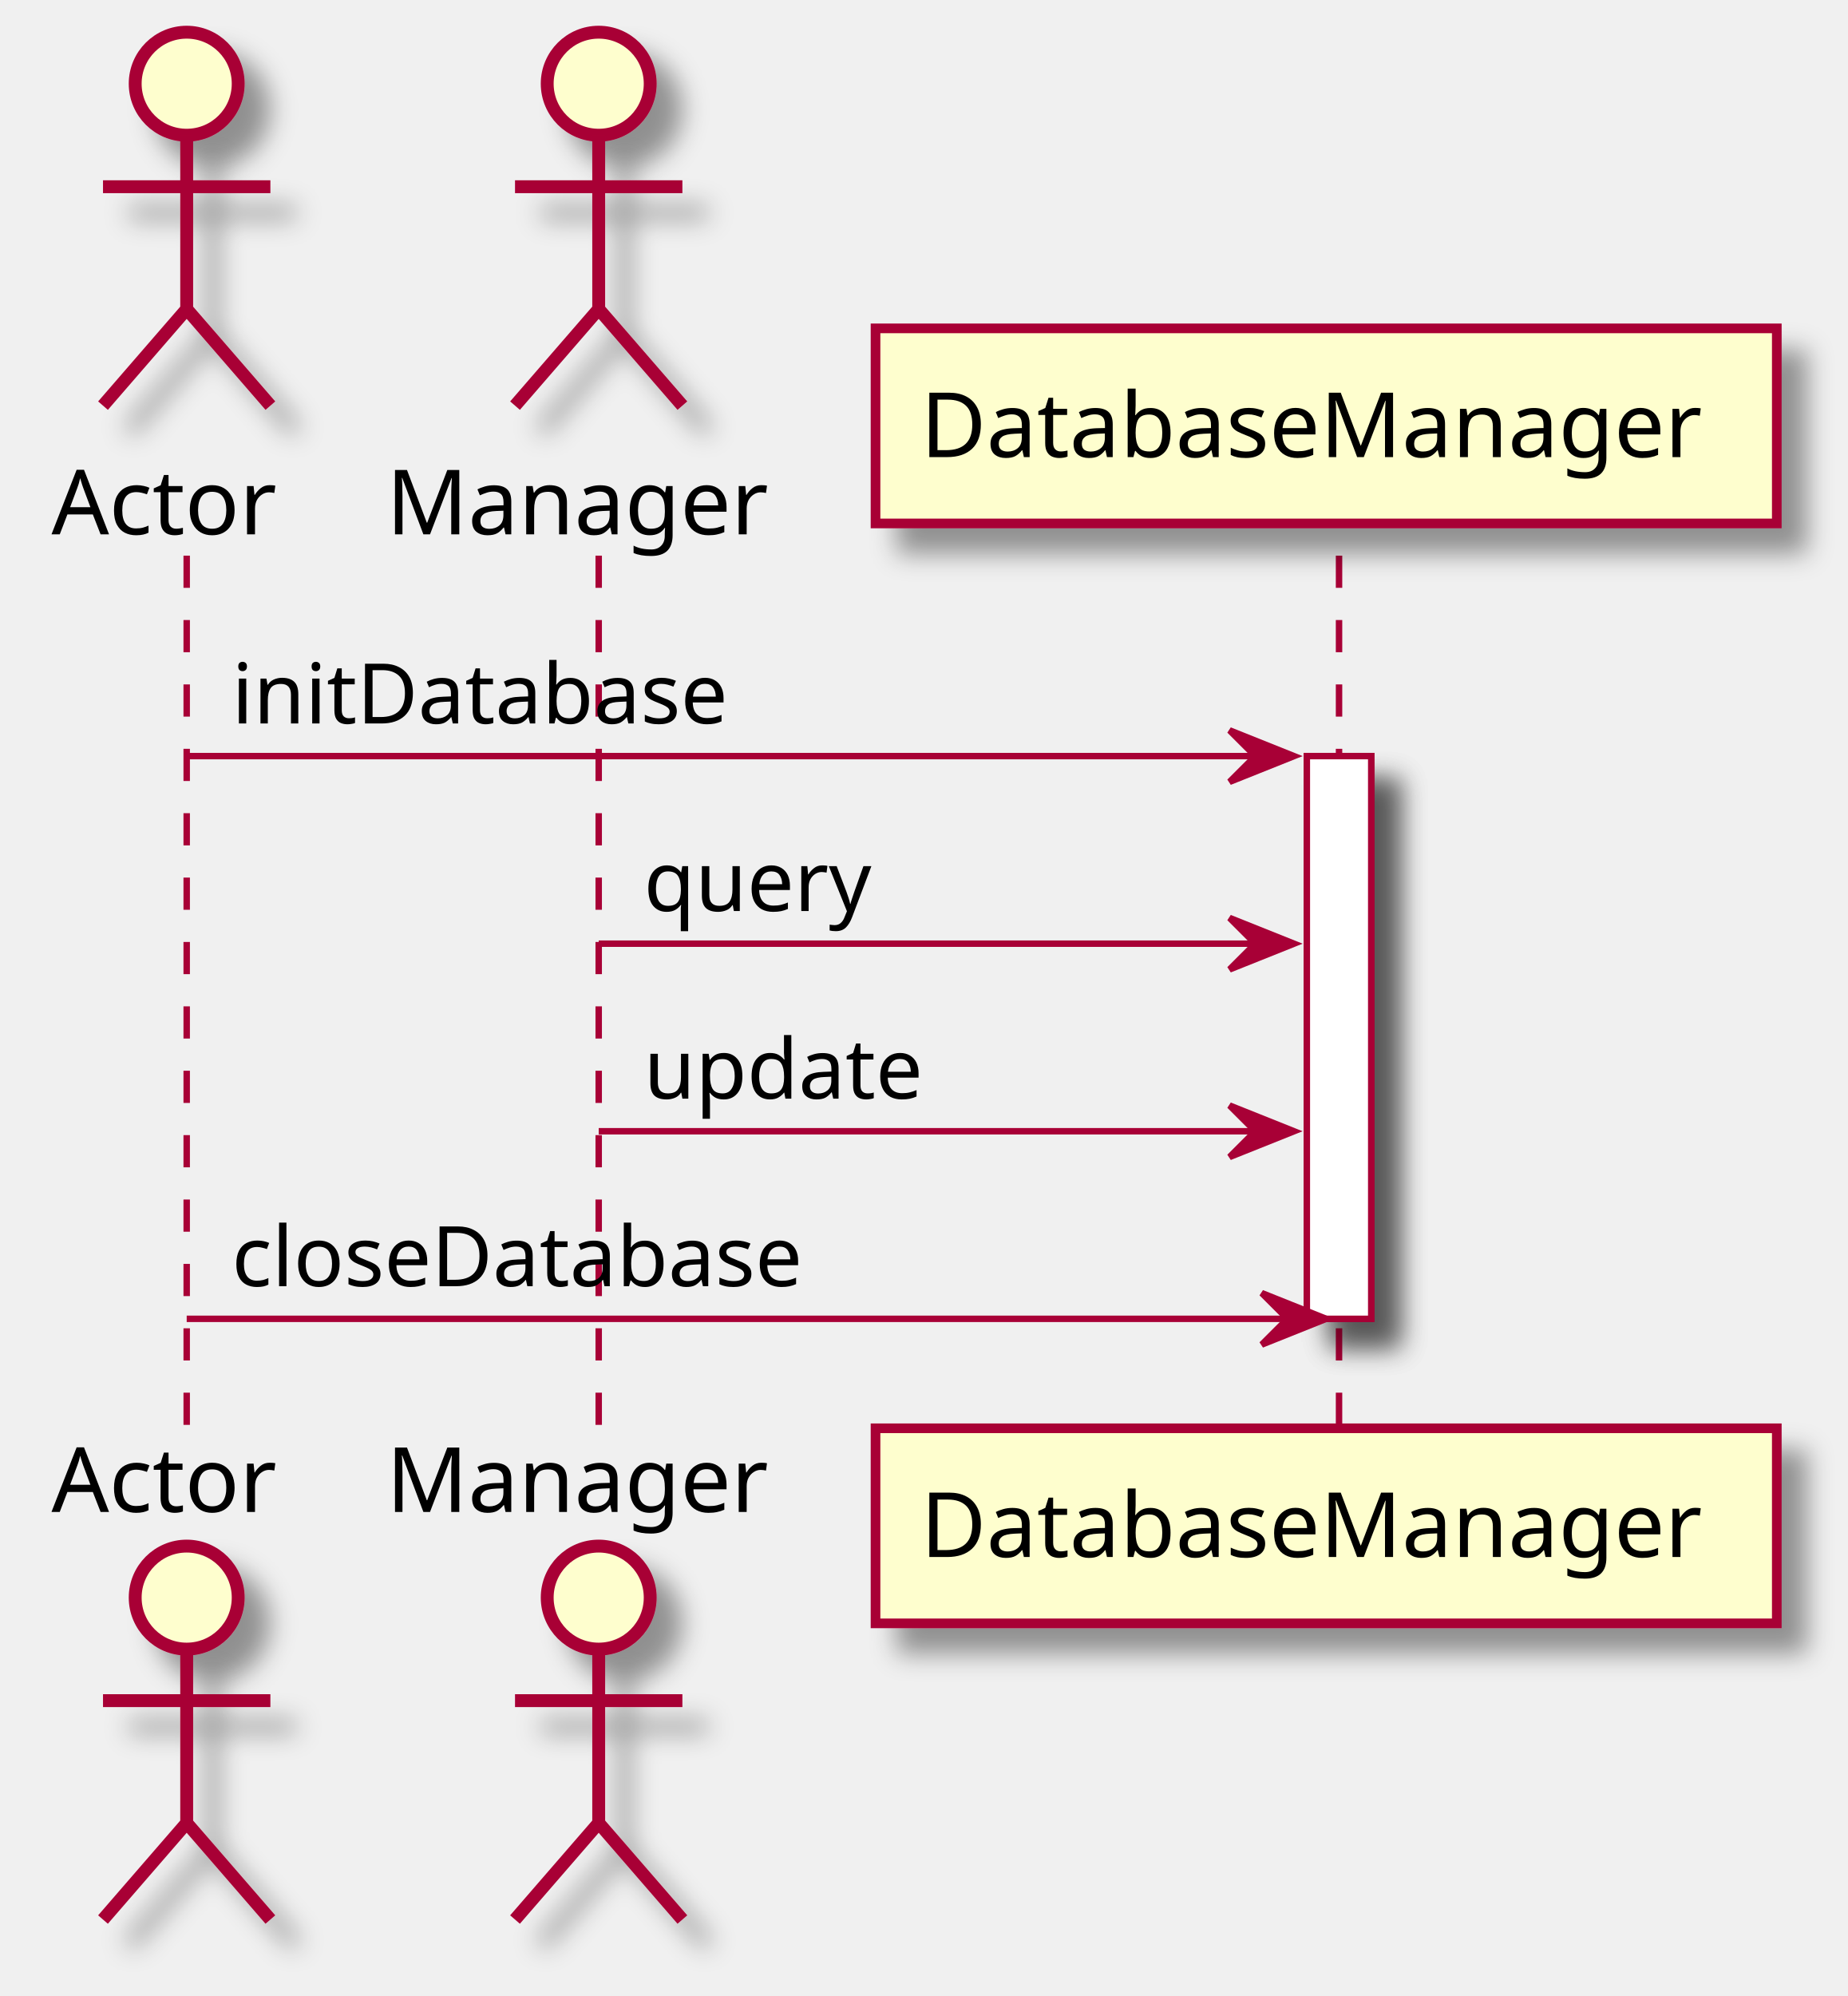
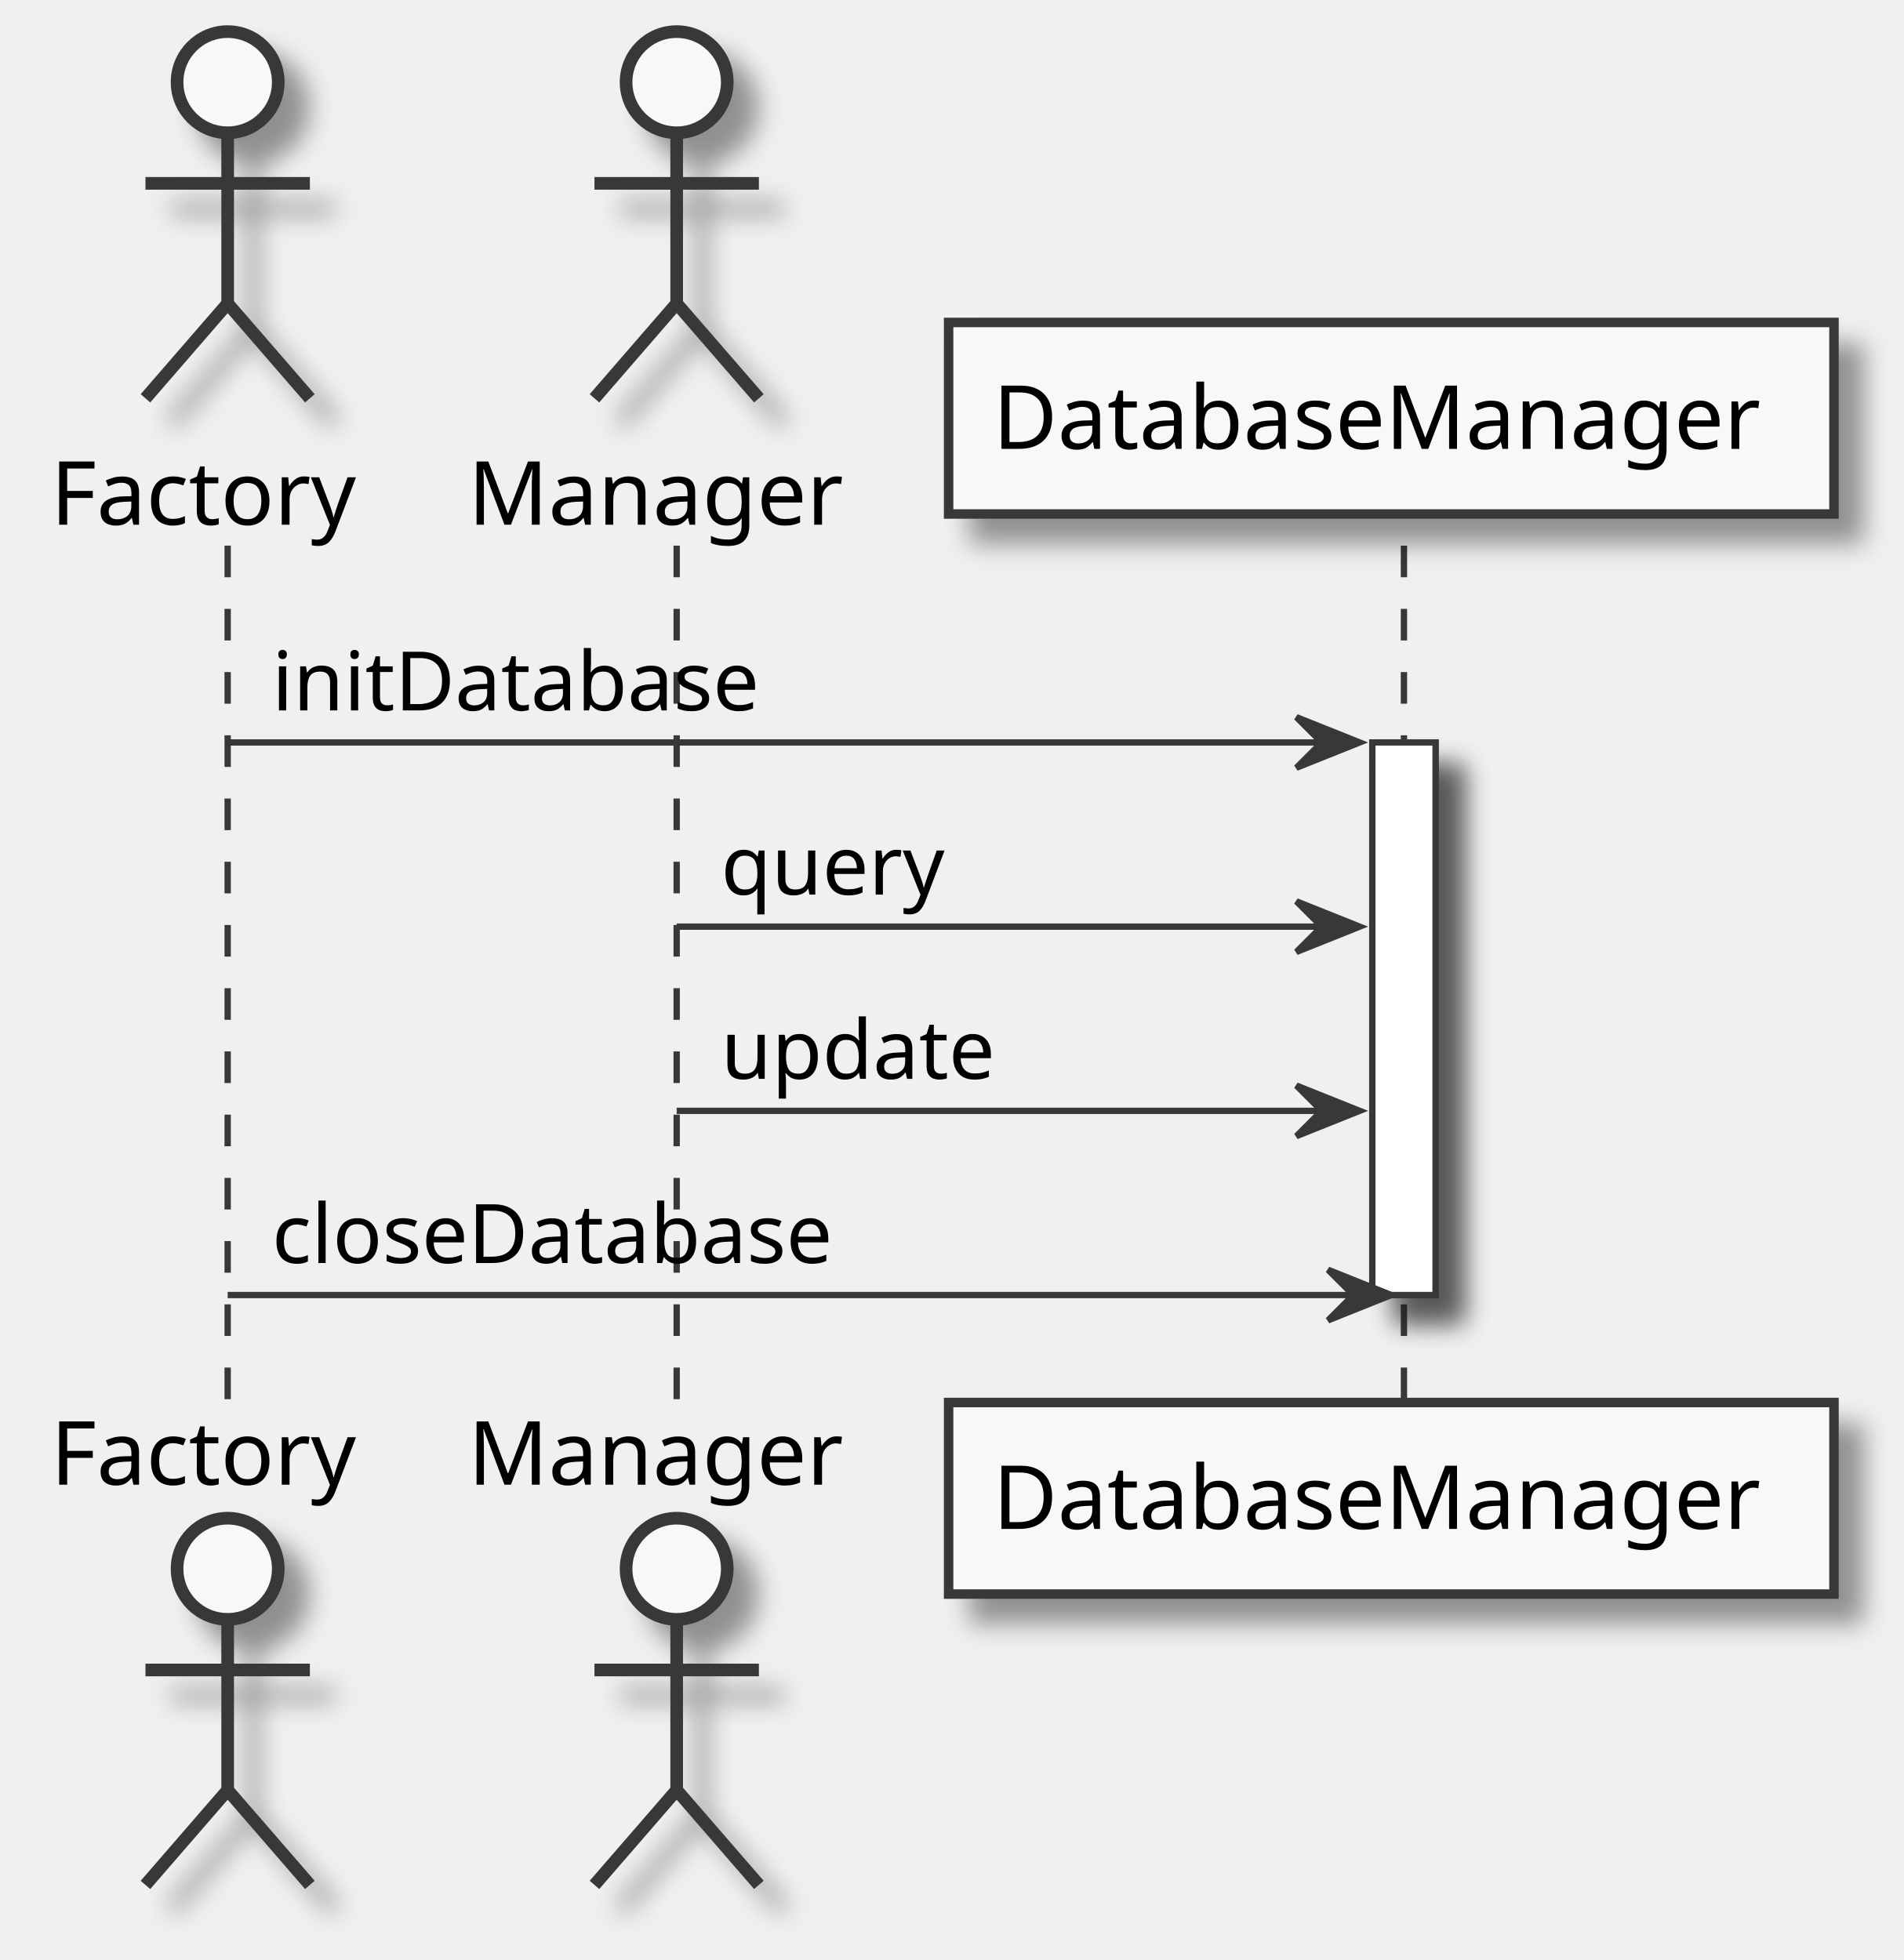
- <svg xmlns="http://www.w3.org/2000/svg" contentScriptType="application/ecmascript" contentStyleType="text/css" height="310px" preserveAspectRatio="none" style="width:287px;height:310px;" version="1.1" viewBox="0 0 287 310" width="287px" zoomAndPan="magnify">
+ <svg xmlns="http://www.w3.org/2000/svg" contentScriptType="application/ecmascript" contentStyleType="text/css" height="310px" preserveAspectRatio="none" style="width:301px;height:310px;" version="1.1" viewBox="0 0 301 310" width="301px" zoomAndPan="magnify">
  <defs>
-     <filter height="300%" id="f12oj4ot2qj1g7" width="300%" x="-1" y="-1">
+     <filter height="300%" id="f1865hm69zbnc9" width="300%" x="-1" y="-1">
      <feGaussianBlur result="blurOut" stdDeviation="2.0" />
      <feColorMatrix in="blurOut" result="blurOut2" type="matrix" values="0 0 0 0 0 0 0 0 0 0 0 0 0 0 0 0 0 0 .4 0" />
      <feOffset dx="4.0" dy="4.0" in="blurOut2" result="blurOut3" />
      <feBlend in="SourceGraphic" in2="blurOut3" mode="normal" />
    </filter>
  </defs>
  <g>
-     <rect fill="#FFFFFF" filter="url(#f12oj4ot2qj1g7)" height="87.398" style="stroke: #A80036; stroke-width: 1.0;" width="10" x="203" y="117.43" />
-     <line style="stroke: #A80036; stroke-width: 1.0; stroke-dasharray: 5.0,5.0;" x1="29" x2="29" y1="86.297" y2="222.828" />
-     <line style="stroke: #A80036; stroke-width: 1.0; stroke-dasharray: 5.0,5.0;" x1="93" x2="93" y1="86.297" y2="222.828" />
-     <line style="stroke: #A80036; stroke-width: 1.0; stroke-dasharray: 5.0,5.0;" x1="208" x2="208" y1="86.297" y2="222.828" />
-     <text fill="#000000" font-family="sans-serif" font-size="14" lengthAdjust="spacingAndGlyphs" textLength="36" x="8" y="82.995">Actor</text>
-     <ellipse cx="29" cy="13" fill="#FEFECE" filter="url(#f12oj4ot2qj1g7)" rx="8" ry="8" style="stroke: #A80036; stroke-width: 2.0;" />
-     <path d="M29,21 L29,48 M16,29 L42,29 M29,48 L16,63 M29,48 L42,63 " fill="none" filter="url(#f12oj4ot2qj1g7)" style="stroke: #A80036; stroke-width: 2.0;" />
-     <text fill="#000000" font-family="sans-serif" font-size="14" lengthAdjust="spacingAndGlyphs" textLength="36" x="8" y="234.823">Actor</text>
-     <ellipse cx="29" cy="248.125" fill="#FEFECE" filter="url(#f12oj4ot2qj1g7)" rx="8" ry="8" style="stroke: #A80036; stroke-width: 2.0;" />
-     <path d="M29,256.125 L29,283.125 M16,264.125 L42,264.125 M29,283.125 L16,298.125 M29,283.125 L42,298.125 " fill="none" filter="url(#f12oj4ot2qj1g7)" style="stroke: #A80036; stroke-width: 2.0;" />
-     <text fill="#000000" font-family="sans-serif" font-size="14" lengthAdjust="spacingAndGlyphs" textLength="60" x="60" y="82.995">Manager</text>
-     <ellipse cx="93" cy="13" fill="#FEFECE" filter="url(#f12oj4ot2qj1g7)" rx="8" ry="8" style="stroke: #A80036; stroke-width: 2.0;" />
-     <path d="M93,21 L93,48 M80,29 L106,29 M93,48 L80,63 M93,48 L106,63 " fill="none" filter="url(#f12oj4ot2qj1g7)" style="stroke: #A80036; stroke-width: 2.0;" />
-     <text fill="#000000" font-family="sans-serif" font-size="14" lengthAdjust="spacingAndGlyphs" textLength="60" x="60" y="234.823">Manager</text>
-     <ellipse cx="93" cy="248.125" fill="#FEFECE" filter="url(#f12oj4ot2qj1g7)" rx="8" ry="8" style="stroke: #A80036; stroke-width: 2.0;" />
-     <path d="M93,256.125 L93,283.125 M80,264.125 L106,264.125 M93,283.125 L80,298.125 M93,283.125 L106,298.125 " fill="none" filter="url(#f12oj4ot2qj1g7)" style="stroke: #A80036; stroke-width: 2.0;" />
-     <rect fill="#FEFECE" filter="url(#f12oj4ot2qj1g7)" height="30.297" style="stroke: #A80036; stroke-width: 1.5;" width="140" x="136" y="51" />
-     <text fill="#000000" font-family="sans-serif" font-size="14" lengthAdjust="spacingAndGlyphs" textLength="126" x="143" y="70.995">DatabaseManager</text>
-     <rect fill="#FEFECE" filter="url(#f12oj4ot2qj1g7)" height="30.297" style="stroke: #A80036; stroke-width: 1.5;" width="140" x="136" y="221.828" />
-     <text fill="#000000" font-family="sans-serif" font-size="14" lengthAdjust="spacingAndGlyphs" textLength="126" x="143" y="241.823">DatabaseManager</text>
-     <rect fill="#FFFFFF" filter="url(#f12oj4ot2qj1g7)" height="87.398" style="stroke: #A80036; stroke-width: 1.0;" width="10" x="203" y="117.43" />
-     <polygon fill="#A80036" points="191,113.43,201,117.43,191,121.43,195,117.43" style="stroke: #A80036; stroke-width: 1.0;" />
-     <line style="stroke: #A80036; stroke-width: 1.0;" x1="29" x2="197" y1="117.43" y2="117.43" />
-     <text fill="#000000" font-family="sans-serif" font-size="13" lengthAdjust="spacingAndGlyphs" textLength="81" x="36" y="112.364">initDatabase</text>
-     <polygon fill="#A80036" points="191,142.562,201,146.562,191,150.562,195,146.562" style="stroke: #A80036; stroke-width: 1.0;" />
-     <line style="stroke: #A80036; stroke-width: 1.0;" x1="93" x2="197" y1="146.562" y2="146.562" />
-     <text fill="#000000" font-family="sans-serif" font-size="13" lengthAdjust="spacingAndGlyphs" textLength="36" x="100" y="141.497">query</text>
-     <polygon fill="#A80036" points="191,171.695,201,175.695,191,179.695,195,175.695" style="stroke: #A80036; stroke-width: 1.0;" />
-     <line style="stroke: #A80036; stroke-width: 1.0;" x1="93" x2="197" y1="175.695" y2="175.695" />
-     <text fill="#000000" font-family="sans-serif" font-size="13" lengthAdjust="spacingAndGlyphs" textLength="45" x="100" y="170.629">update</text>
-     <polygon fill="#A80036" points="196,200.828,206,204.828,196,208.828,200,204.828" style="stroke: #A80036; stroke-width: 1.0;" />
-     <line style="stroke: #A80036; stroke-width: 1.0;" x1="29" x2="202" y1="204.828" y2="204.828" />
-     <text fill="#000000" font-family="sans-serif" font-size="13" lengthAdjust="spacingAndGlyphs" textLength="95" x="36" y="199.762">closeDatabase</text>
+     <rect fill="#FFFFFF" filter="url(#f1865hm69zbnc9)" height="87.398" style="stroke: #383838; stroke-width: 1.0;" width="10" x="217" y="117.43" />
+     <line style="stroke: #383838; stroke-width: 1.0; stroke-dasharray: 5.0,5.0;" x1="36" x2="36" y1="86.297" y2="222.828" />
+     <line style="stroke: #383838; stroke-width: 1.0; stroke-dasharray: 5.0,5.0;" x1="107" x2="107" y1="86.297" y2="222.828" />
+     <line style="stroke: #383838; stroke-width: 1.0; stroke-dasharray: 5.0,5.0;" x1="222" x2="222" y1="86.297" y2="222.828" />
+     <text fill="#000000" font-family="sans-serif" font-size="14" lengthAdjust="spacingAndGlyphs" textLength="50" x="8" y="82.995">Factory</text>
+     <ellipse cx="36" cy="13" fill="#F8F8F8" filter="url(#f1865hm69zbnc9)" rx="8" ry="8" style="stroke: #383838; stroke-width: 2.0;" />
+     <path d="M36,21 L36,48 M23,29 L49,29 M36,48 L23,63 M36,48 L49,63 " fill="none" filter="url(#f1865hm69zbnc9)" style="stroke: #383838; stroke-width: 2.0;" />
+     <text fill="#000000" font-family="sans-serif" font-size="14" lengthAdjust="spacingAndGlyphs" textLength="50" x="8" y="234.823">Factory</text>
+     <ellipse cx="36" cy="248.125" fill="#F8F8F8" filter="url(#f1865hm69zbnc9)" rx="8" ry="8" style="stroke: #383838; stroke-width: 2.0;" />
+     <path d="M36,256.125 L36,283.125 M23,264.125 L49,264.125 M36,283.125 L23,298.125 M36,283.125 L49,298.125 " fill="none" filter="url(#f1865hm69zbnc9)" style="stroke: #383838; stroke-width: 2.0;" />
+     <text fill="#000000" font-family="sans-serif" font-size="14" lengthAdjust="spacingAndGlyphs" textLength="60" x="74" y="82.995">Manager</text>
+     <ellipse cx="107" cy="13" fill="#F8F8F8" filter="url(#f1865hm69zbnc9)" rx="8" ry="8" style="stroke: #383838; stroke-width: 2.0;" />
+     <path d="M107,21 L107,48 M94,29 L120,29 M107,48 L94,63 M107,48 L120,63 " fill="none" filter="url(#f1865hm69zbnc9)" style="stroke: #383838; stroke-width: 2.0;" />
+     <text fill="#000000" font-family="sans-serif" font-size="14" lengthAdjust="spacingAndGlyphs" textLength="60" x="74" y="234.823">Manager</text>
+     <ellipse cx="107" cy="248.125" fill="#F8F8F8" filter="url(#f1865hm69zbnc9)" rx="8" ry="8" style="stroke: #383838; stroke-width: 2.0;" />
+     <path d="M107,256.125 L107,283.125 M94,264.125 L120,264.125 M107,283.125 L94,298.125 M107,283.125 L120,298.125 " fill="none" filter="url(#f1865hm69zbnc9)" style="stroke: #383838; stroke-width: 2.0;" />
+     <rect fill="#F8F8F8" filter="url(#f1865hm69zbnc9)" height="30.297" style="stroke: #383838; stroke-width: 1.5;" width="140" x="150" y="51" />
+     <text fill="#000000" font-family="sans-serif" font-size="14" lengthAdjust="spacingAndGlyphs" textLength="126" x="157" y="70.995">DatabaseManager</text>
+     <rect fill="#F8F8F8" filter="url(#f1865hm69zbnc9)" height="30.297" style="stroke: #383838; stroke-width: 1.5;" width="140" x="150" y="221.828" />
+     <text fill="#000000" font-family="sans-serif" font-size="14" lengthAdjust="spacingAndGlyphs" textLength="126" x="157" y="241.823">DatabaseManager</text>
+     <rect fill="#FFFFFF" filter="url(#f1865hm69zbnc9)" height="87.398" style="stroke: #383838; stroke-width: 1.0;" width="10" x="217" y="117.43" />
+     <polygon fill="#383838" points="205,113.43,215,117.43,205,121.43,209,117.43" style="stroke: #383838; stroke-width: 1.0;" />
+     <line style="stroke: #383838; stroke-width: 1.0;" x1="36" x2="211" y1="117.43" y2="117.43" />
+     <text fill="#000000" font-family="sans-serif" font-size="13" lengthAdjust="spacingAndGlyphs" textLength="81" x="43" y="112.364">initDatabase</text>
+     <polygon fill="#383838" points="205,142.562,215,146.562,205,150.562,209,146.562" style="stroke: #383838; stroke-width: 1.0;" />
+     <line style="stroke: #383838; stroke-width: 1.0;" x1="107" x2="211" y1="146.562" y2="146.562" />
+     <text fill="#000000" font-family="sans-serif" font-size="13" lengthAdjust="spacingAndGlyphs" textLength="36" x="114" y="141.497">query</text>
+     <polygon fill="#383838" points="205,171.695,215,175.695,205,179.695,209,175.695" style="stroke: #383838; stroke-width: 1.0;" />
+     <line style="stroke: #383838; stroke-width: 1.0;" x1="107" x2="211" y1="175.695" y2="175.695" />
+     <text fill="#000000" font-family="sans-serif" font-size="13" lengthAdjust="spacingAndGlyphs" textLength="45" x="114" y="170.629">update</text>
+     <polygon fill="#383838" points="210,200.828,220,204.828,210,208.828,214,204.828" style="stroke: #383838; stroke-width: 1.0;" />
+     <line style="stroke: #383838; stroke-width: 1.0;" x1="36" x2="216" y1="204.828" y2="204.828" />
+     <text fill="#000000" font-family="sans-serif" font-size="13" lengthAdjust="spacingAndGlyphs" textLength="95" x="43" y="199.762">closeDatabase</text>
  </g>
</svg>
